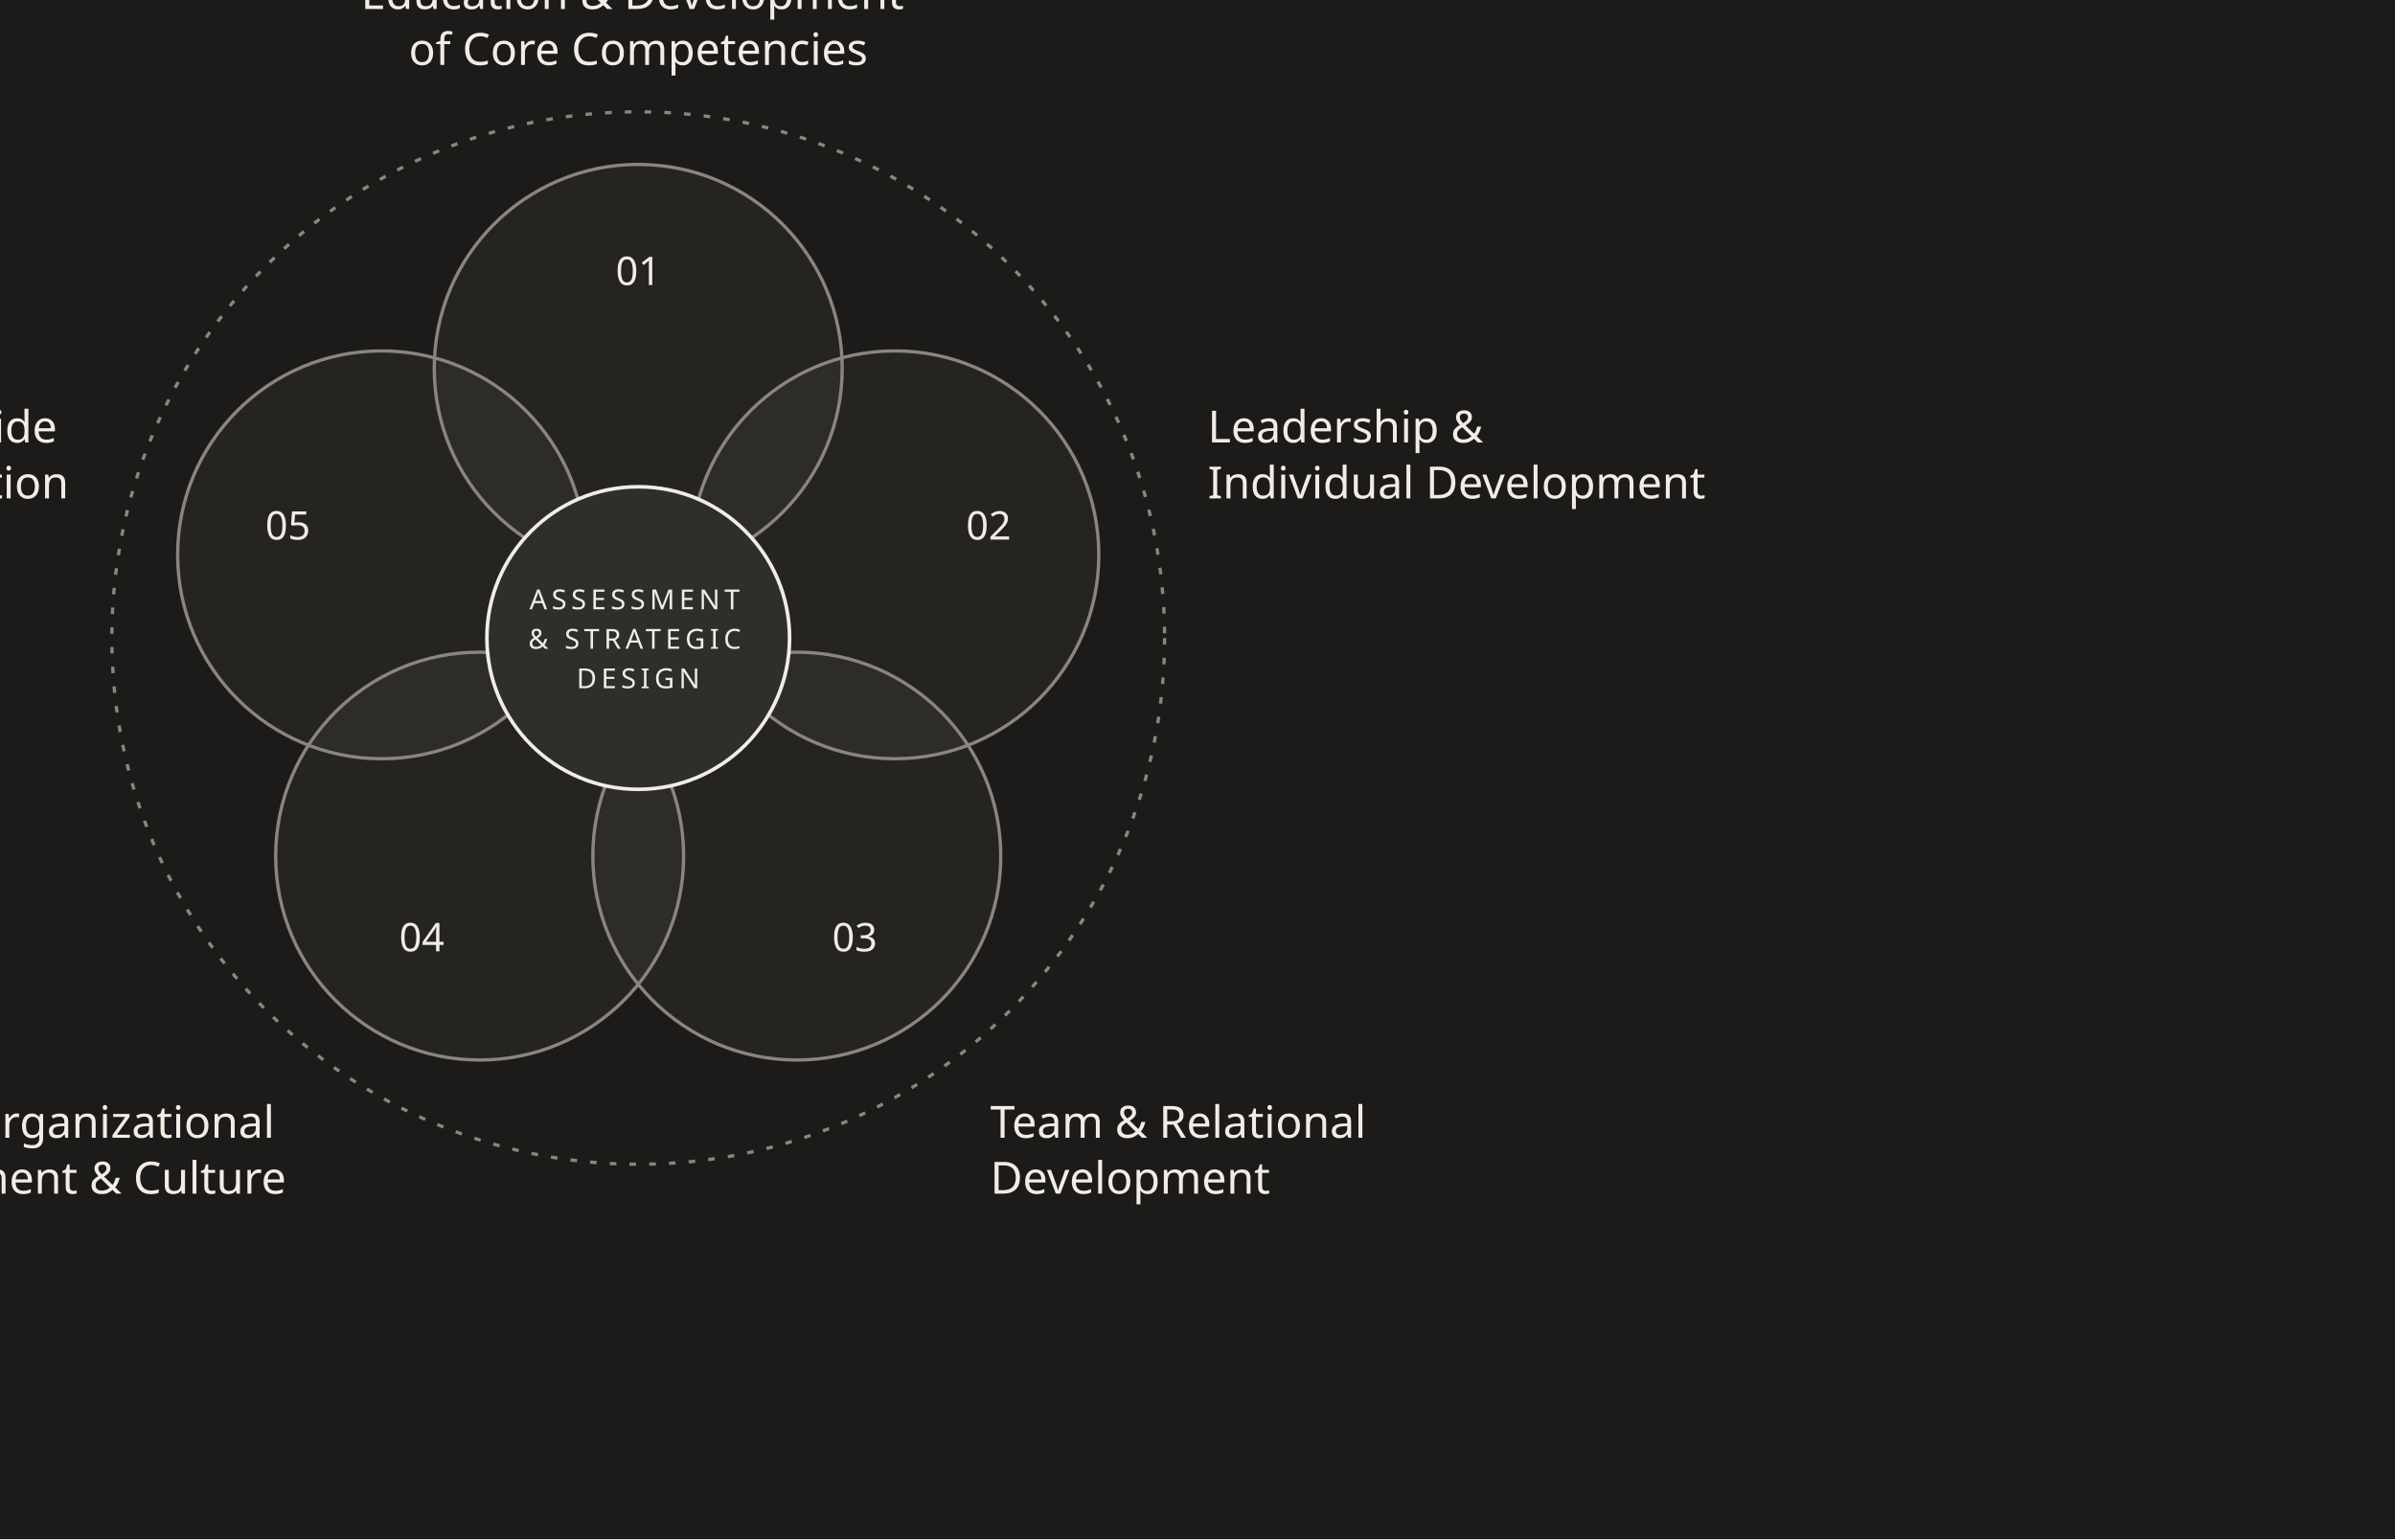
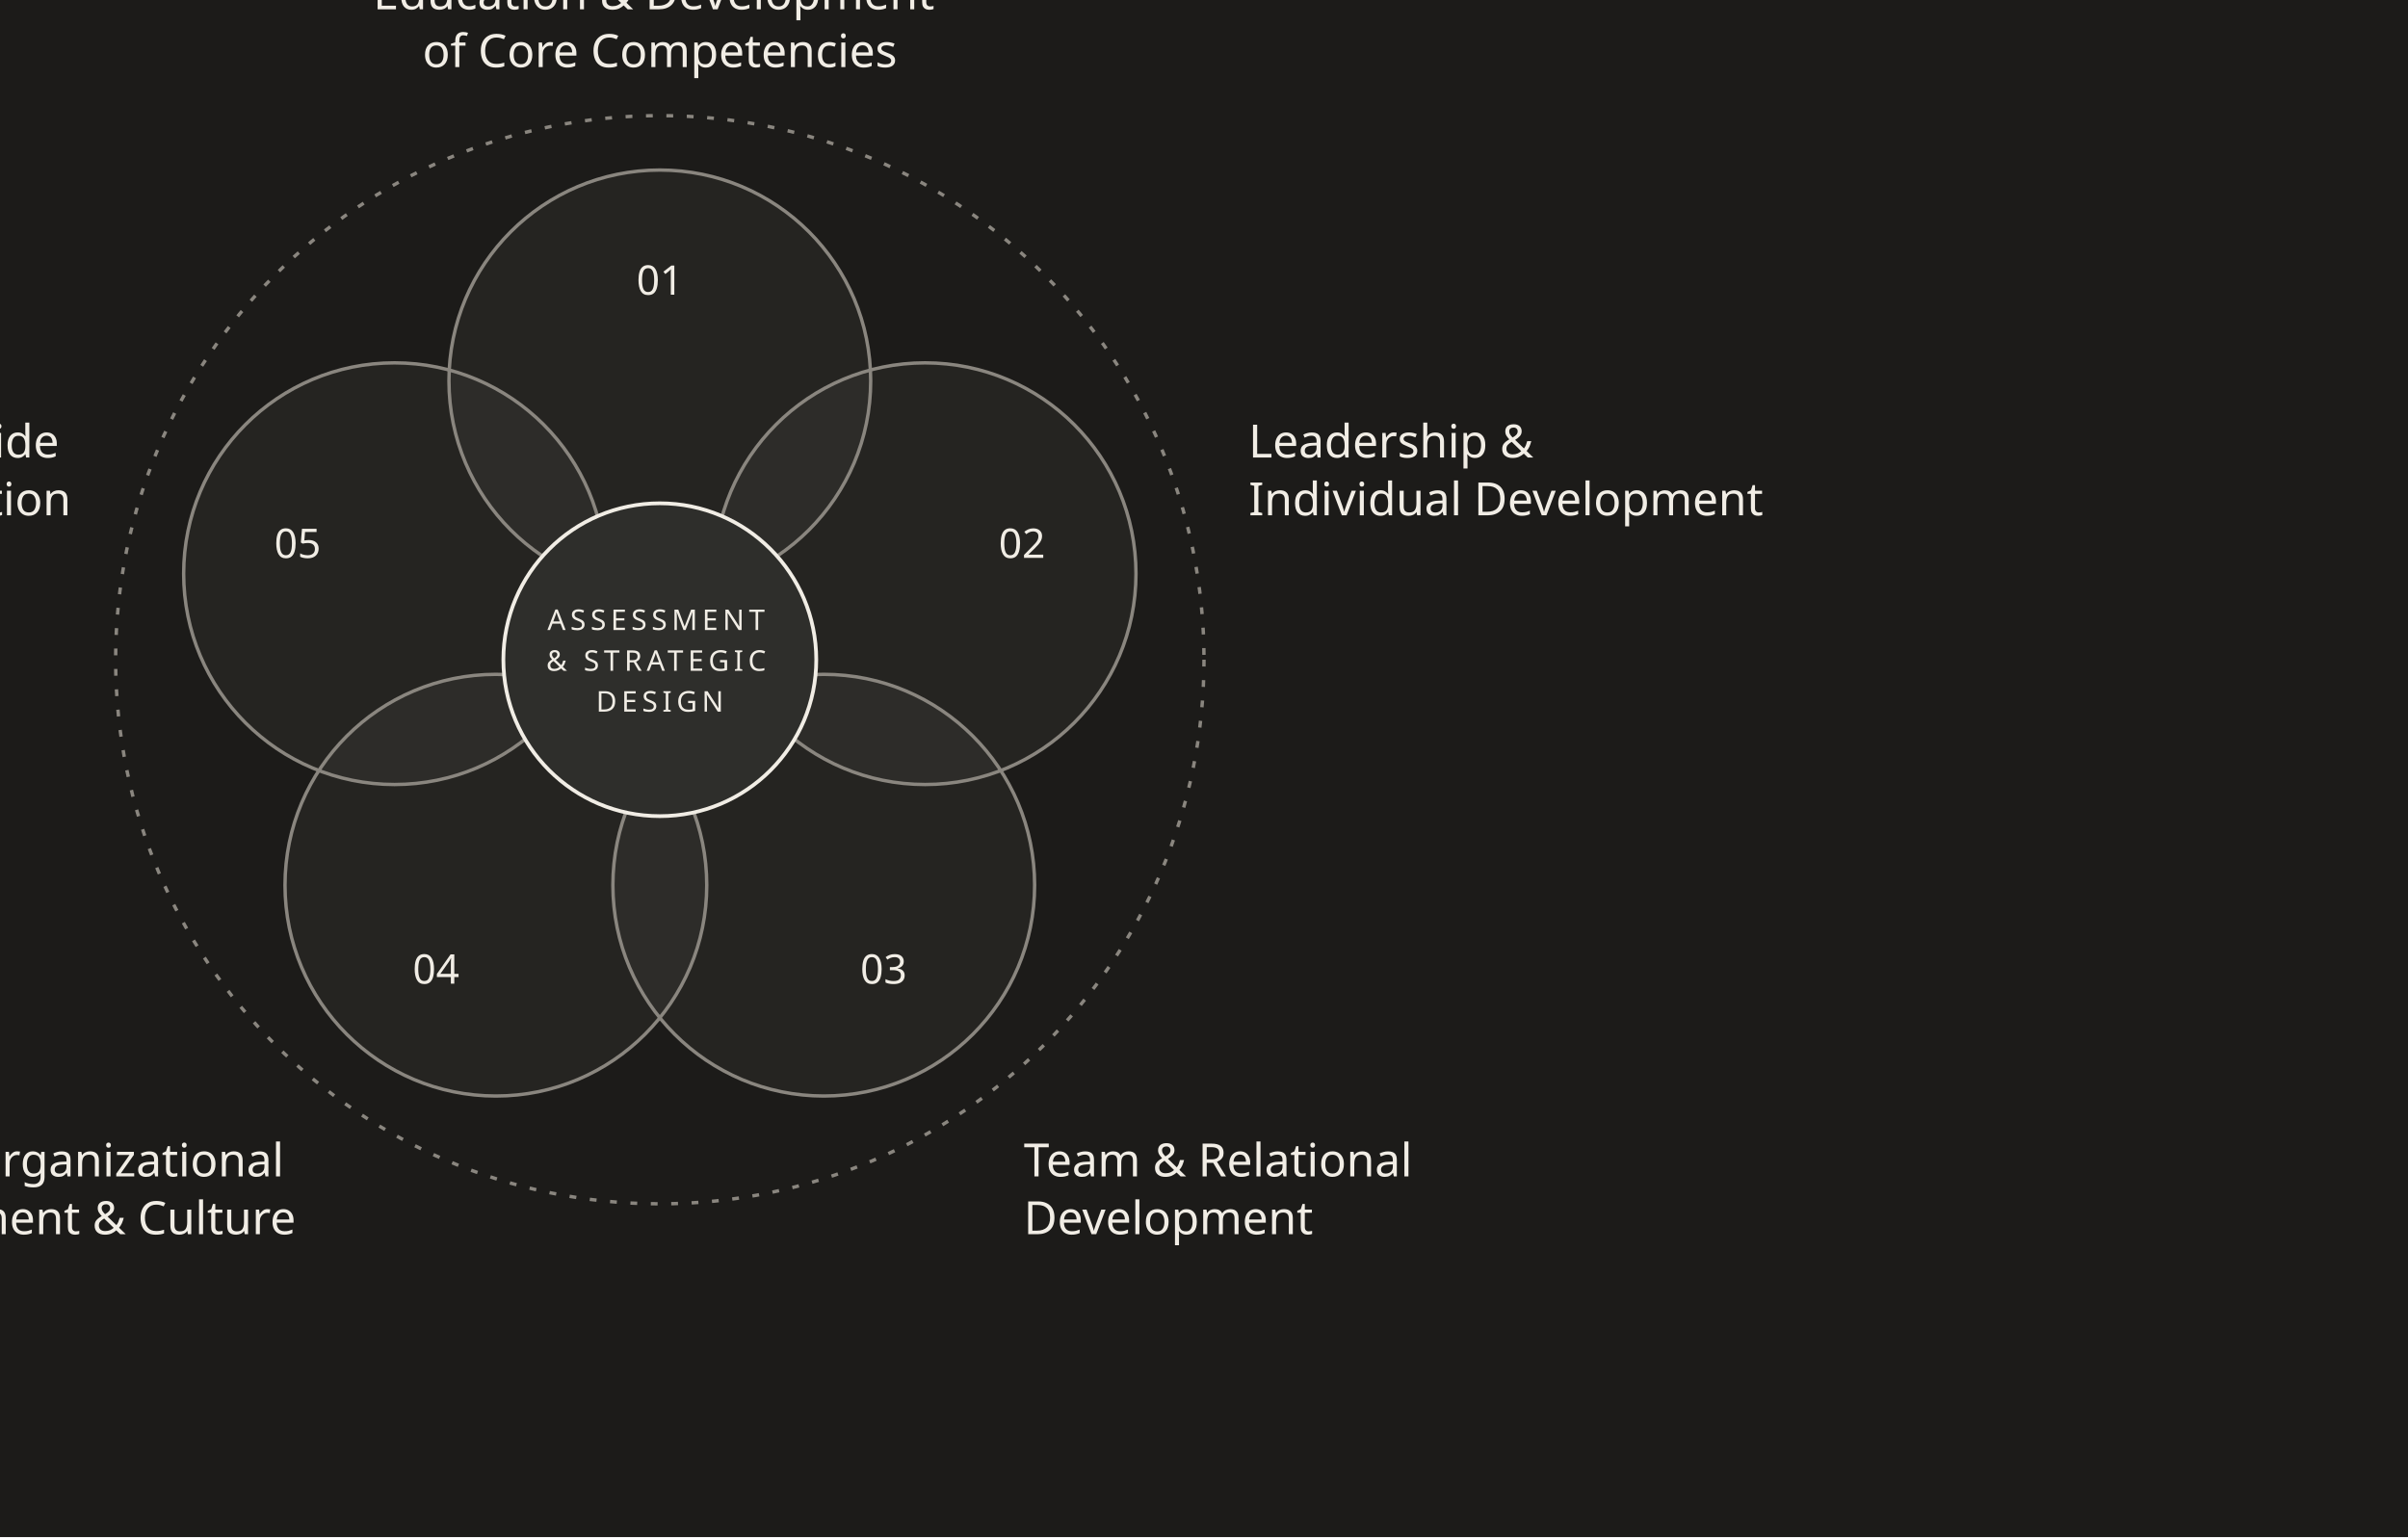
- <svg xmlns="http://www.w3.org/2000/svg" id="diagram-e-institutional-applications" viewBox="-24 -24 728 468" width="728" height="468">
-   <rect x="-24" y="-24" width="728" height="468" fill="rgb(28, 27, 25)" />
+ <svg xmlns="http://www.w3.org/2000/svg" id="diagram-e-institutional-applications" viewBox="-24 -24 708 452" width="708" height="452">
+   <rect x="-24" y="-24" width="708" height="452" fill="rgb(28, 27, 25)" />
  <circle cx="170" cy="170" r="160" fill="none" stroke="rgb(138, 134, 127)" stroke-width="1px" stroke-dasharray="2px, 4px" stroke-linecap="butt" stroke-linejoin="miter" opacity="1" />
  <circle cx="170" cy="88" r="62" fill="rgba(241, 237, 229, 0.043)" stroke="none" stroke-width="1px" stroke-linecap="butt" stroke-linejoin="miter" opacity="1" />
  <circle cx="248" cy="144.7" r="62" fill="rgba(241, 237, 229, 0.043)" stroke="none" stroke-width="1px" stroke-linecap="butt" stroke-linejoin="miter" opacity="1" />
  <circle cx="218.2" cy="236.3" r="62" fill="rgba(241, 237, 229, 0.043)" stroke="none" stroke-width="1px" stroke-linecap="butt" stroke-linejoin="miter" opacity="1" />
  <circle cx="121.8" cy="236.3" r="62" fill="rgba(241, 237, 229, 0.043)" stroke="none" stroke-width="1px" stroke-linecap="butt" stroke-linejoin="miter" opacity="1" />
  <circle cx="92" cy="144.7" r="62" fill="rgba(241, 237, 229, 0.043)" stroke="none" stroke-width="1px" stroke-linecap="butt" stroke-linejoin="miter" opacity="1" />
  <circle cx="170" cy="88" r="62" fill="none" stroke="rgb(138, 134, 127)" stroke-width="1px" stroke-linecap="butt" stroke-linejoin="miter" opacity="1" />
  <circle cx="248" cy="144.7" r="62" fill="none" stroke="rgb(138, 134, 127)" stroke-width="1px" stroke-linecap="butt" stroke-linejoin="miter" opacity="1" />
  <circle cx="218.2" cy="236.3" r="62" fill="none" stroke="rgb(138, 134, 127)" stroke-width="1px" stroke-linecap="butt" stroke-linejoin="miter" opacity="1" />
  <circle cx="121.8" cy="236.3" r="62" fill="none" stroke="rgb(138, 134, 127)" stroke-width="1px" stroke-linecap="butt" stroke-linejoin="miter" opacity="1" />
  <circle cx="92" cy="144.7" r="62" fill="none" stroke="rgb(138, 134, 127)" stroke-width="1px" stroke-linecap="butt" stroke-linejoin="miter" opacity="1" />
  <text x="170" y="58" text-anchor="middle" dominant-baseline="central" fill="rgb(241, 237, 229)" stroke="none" stroke-width="1px" stroke-linecap="butt" stroke-linejoin="miter" font-family="Manrope, sans-serif" font-size="12px" font-weight="300" opacity="1">01</text>
  <text text-anchor="middle" dominant-baseline="central" fill="rgb(241, 237, 229)" stroke="none" stroke-width="1px" stroke-linecap="butt" stroke-linejoin="miter" font-family="Manrope, sans-serif" font-size="13.5px" font-weight="400" opacity="1">
    <tspan x="170" y="-26.5">Education &amp; Development</tspan>
    <tspan x="170" y="-9.5">of Core Competencies</tspan>
  </text>
  <text x="276.5" y="135.4" text-anchor="middle" dominant-baseline="central" fill="rgb(241, 237, 229)" stroke="none" stroke-width="1px" stroke-linecap="butt" stroke-linejoin="miter" font-family="Manrope, sans-serif" font-size="12px" font-weight="300" opacity="1">02</text>
  <text text-anchor="start" dominant-baseline="central" fill="rgb(241, 237, 229)" stroke="none" stroke-width="1px" stroke-linecap="butt" stroke-linejoin="miter" font-family="Manrope, sans-serif" font-size="13.5px" font-weight="400" opacity="1">
    <tspan x="343.1" y="105.3">Leadership &amp;</tspan>
    <tspan x="343.1" y="122.3">Individual Development</tspan>
  </text>
  <text x="235.8" y="260.6" text-anchor="middle" dominant-baseline="central" fill="rgb(241, 237, 229)" stroke="none" stroke-width="1px" stroke-linecap="butt" stroke-linejoin="miter" font-family="Manrope, sans-serif" font-size="12px" font-weight="300" opacity="1">03</text>
  <text text-anchor="start" dominant-baseline="central" fill="rgb(241, 237, 229)" stroke="none" stroke-width="1px" stroke-linecap="butt" stroke-linejoin="miter" font-family="Manrope, sans-serif" font-size="13.5px" font-weight="400" opacity="1">
    <tspan x="277" y="316.7">Team &amp; Relational</tspan>
    <tspan x="277" y="333.7">Development</tspan>
  </text>
  <text x="104.2" y="260.6" text-anchor="middle" dominant-baseline="central" fill="rgb(241, 237, 229)" stroke="none" stroke-width="1px" stroke-linecap="butt" stroke-linejoin="miter" font-family="Manrope, sans-serif" font-size="12px" font-weight="300" opacity="1">04</text>
  <text text-anchor="end" dominant-baseline="central" fill="rgb(241, 237, 229)" stroke="none" stroke-width="1px" stroke-linecap="butt" stroke-linejoin="miter" font-family="Manrope, sans-serif" font-size="13.5px" font-weight="400" opacity="1">
    <tspan x="63" y="316.7">Organizational</tspan>
    <tspan x="63" y="333.7">Development &amp; Culture</tspan>
  </text>
  <text x="63.5" y="135.4" text-anchor="middle" dominant-baseline="central" fill="rgb(241, 237, 229)" stroke="none" stroke-width="1px" stroke-linecap="butt" stroke-linejoin="miter" font-family="Manrope, sans-serif" font-size="12px" font-weight="300" opacity="1">05</text>
  <text text-anchor="end" dominant-baseline="central" fill="rgb(241, 237, 229)" stroke="none" stroke-width="1px" stroke-linecap="butt" stroke-linejoin="miter" font-family="Manrope, sans-serif" font-size="13.5px" font-weight="400" opacity="1">
    <tspan x="-3.1" y="105.3">System-Wide</tspan>
    <tspan x="-3.1" y="122.3">Development &amp; Integration</tspan>
  </text>
  <circle cx="170" cy="170" r="46" fill="rgb(28, 27, 25)" stroke="none" stroke-width="1px" stroke-linecap="butt" stroke-linejoin="miter" opacity="1" />
  <circle cx="170" cy="170" r="46" fill="rgba(241, 237, 229, 0.09)" stroke="rgb(241, 237, 229)" stroke-width="1.1px" stroke-linecap="butt" stroke-linejoin="miter" opacity="1" />
  <text text-anchor="middle" dominant-baseline="central" fill="rgb(241, 237, 229)" stroke="none" stroke-width="1px" stroke-linecap="butt" stroke-linejoin="miter" font-family="Manrope, sans-serif" font-size="8.4px" font-weight="500" letter-spacing="1.344px" opacity="1">
    <tspan x="170" y="158">ASSESSMENT</tspan>
    <tspan x="170" y="170">&amp; STRATEGIC</tspan>
    <tspan x="170" y="182">DESIGN</tspan>
  </text>
</svg>
